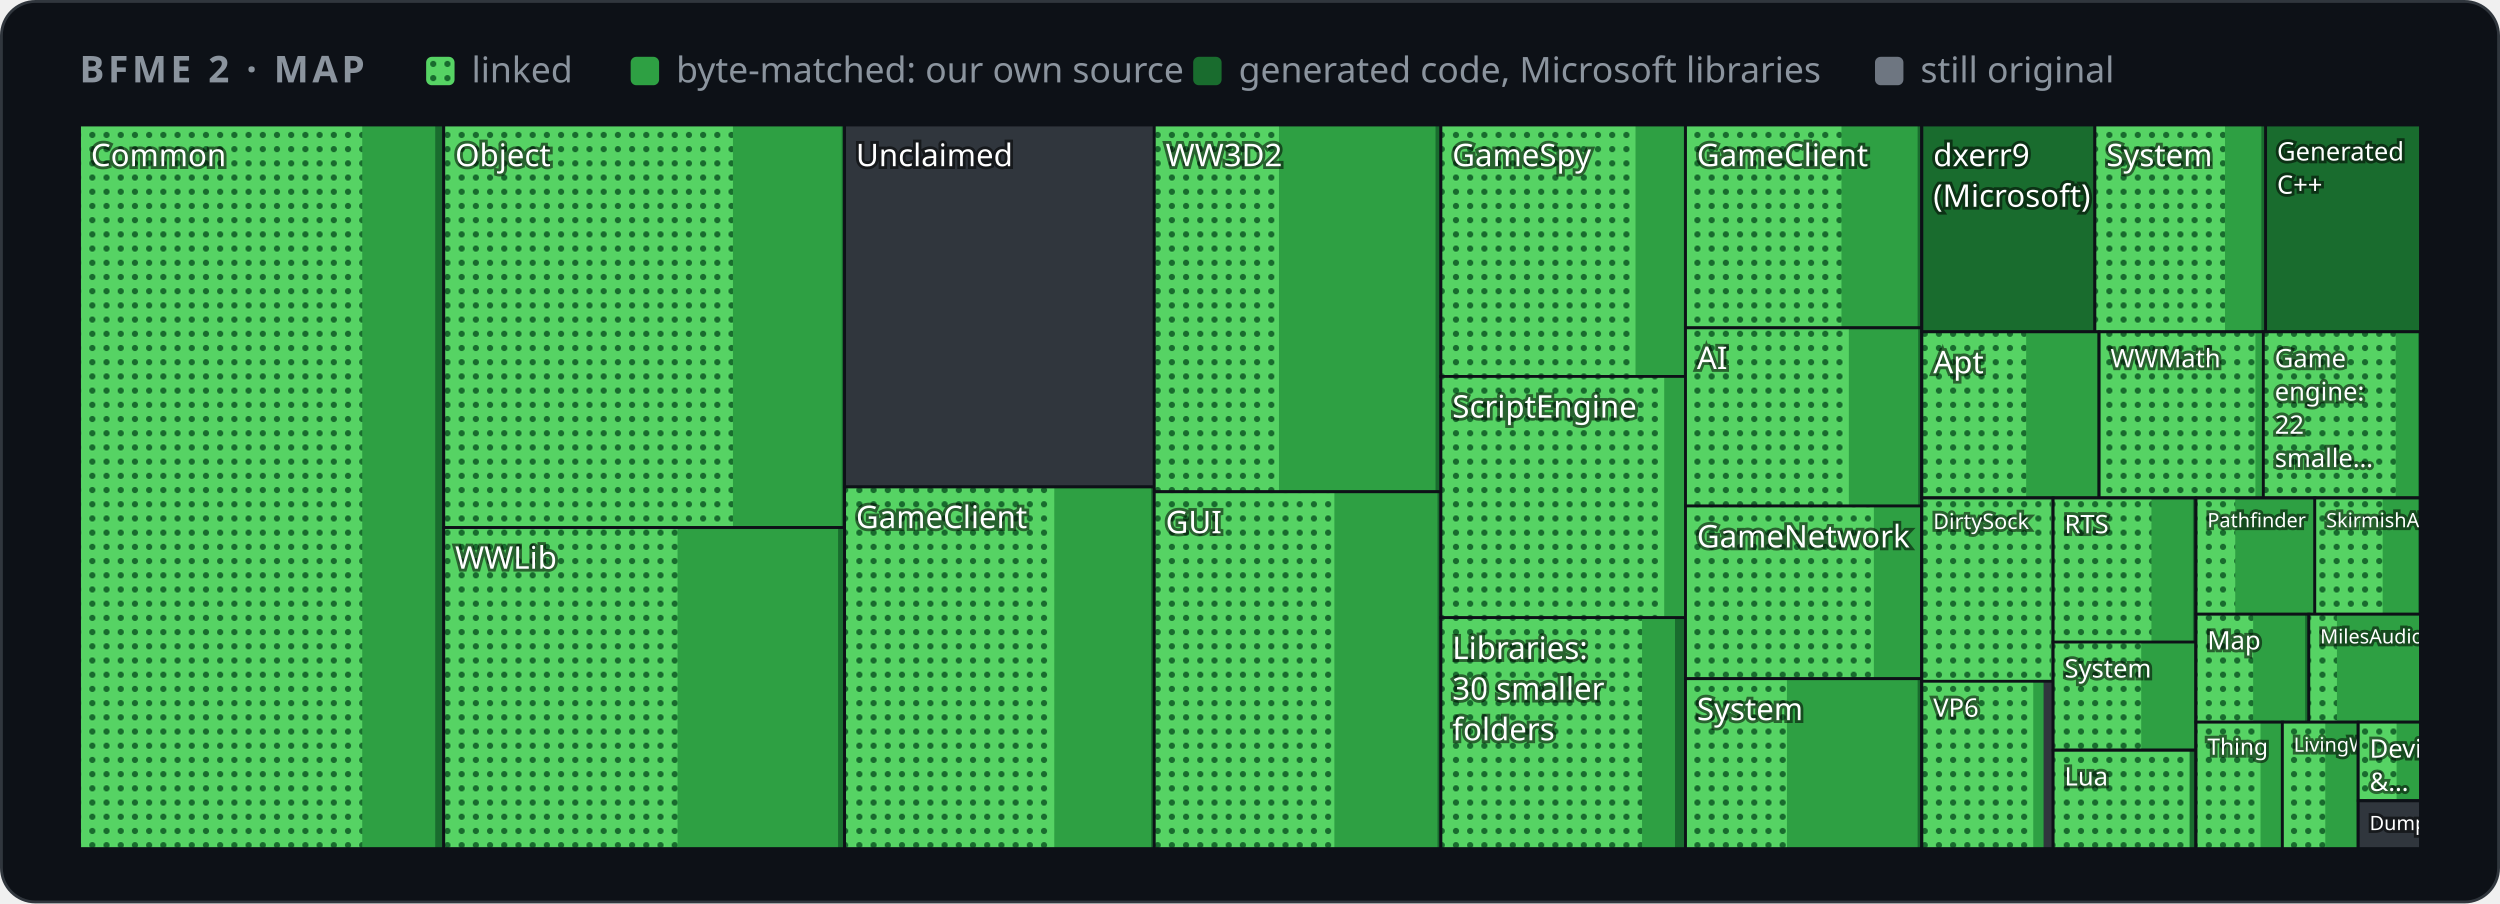
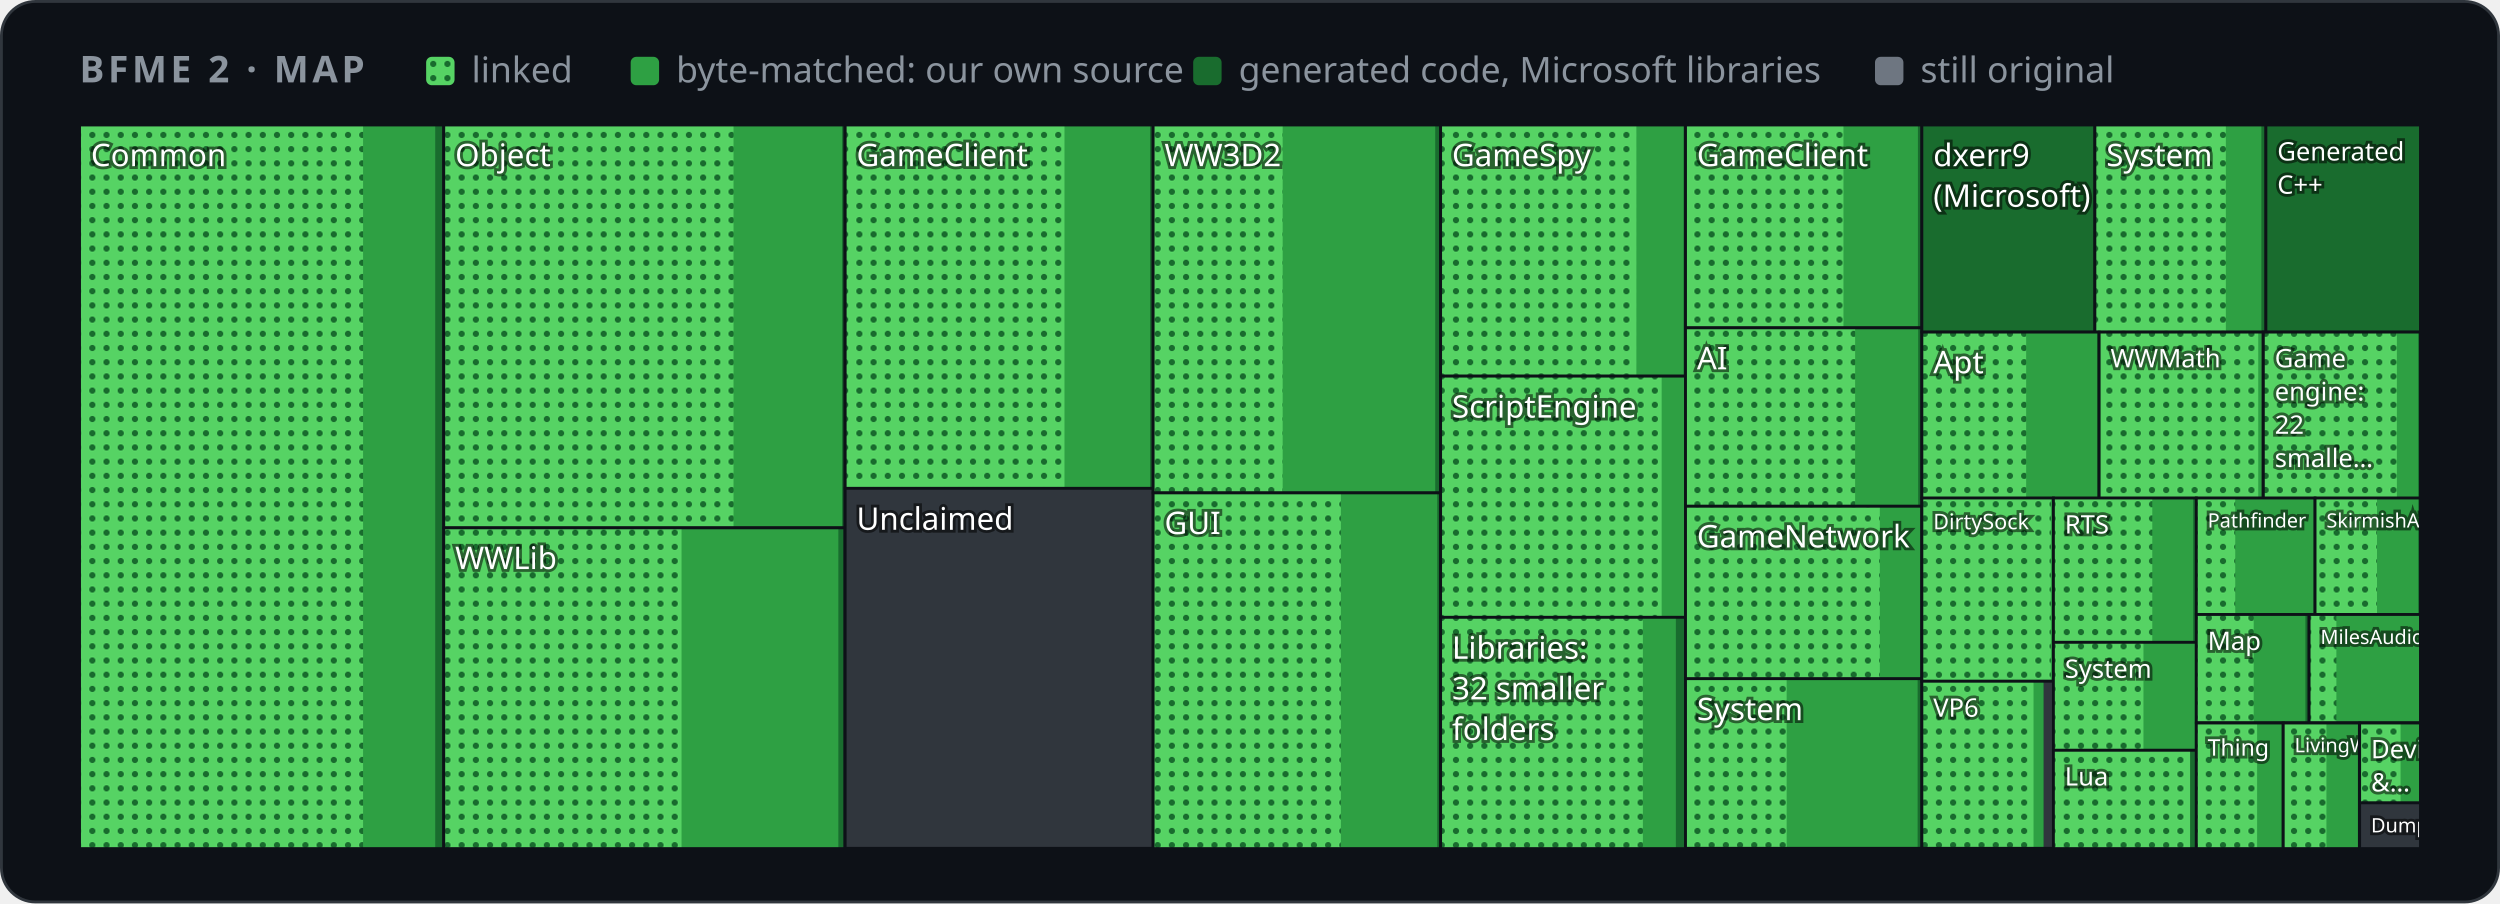
<svg xmlns="http://www.w3.org/2000/svg" width="880" height="318" viewBox="0 0 880 318" role="img" aria-label="Map of BFME 2's code by folder">
  <style>
    .card { fill: #0d1117; stroke: #30363d; } .muted { fill: #8b949e; } .grid { stroke: #30363d; }
    .axis { fill: #8b949e; font-size: 12px; } .rest { fill: #30363d; } .edge { stroke: #0d1117; }
    .hit { fill: transparent; }
    @media (prefers-color-scheme: light) {
      .card { fill: #ffffff; stroke: #d0d7de; } .muted { fill: #59636e; } .grid { stroke: #d0d7de; }
      .axis { fill: #59636e; } .rest { fill: #d0d7de; } .edge { stroke: #ffffff; }
    }
  </style>
  <defs>
    <pattern id="dots" width="5" height="5" patternUnits="userSpaceOnUse">
      <rect width="5" height="5" fill="#56d364" />
      <circle cx="2.5" cy="2.5" r="1.1" fill="#196c2e" />
    </pattern>
  </defs>
  <rect class="card" x="0.5" y="0.5" width="879" height="317" rx="12" />
  <g font-family="-apple-system,BlinkMacSystemFont,'Segoe UI','Noto Sans',Helvetica,Arial,sans-serif">
    <text x="28" y="29" class="muted" font-size="13" font-weight="600" letter-spacing="1.3">BFME 2 · MAP</text>
    <rect x="150" y="20" width="10" height="10" rx="2" fill="url(#dots)" />
    <text x="166" y="29" class="muted" font-size="12.5">linked</text>
    <rect x="222" y="20" width="10" height="10" rx="2" fill="#2ea043" />
    <text x="238" y="29" class="muted" font-size="12.5">byte-matched: our own source</text>
    <rect x="420" y="20" width="10" height="10" rx="2" fill="#196c2e" />
    <text x="436" y="29" class="muted" font-size="12.5">generated code, Microsoft libraries</text>
    <rect x="660" y="20" width="10" height="10" rx="2" fill="#6e7681" />
    <text x="676" y="29" class="muted" font-size="12.5">still original</text>
    <g>
      <clipPath id="t0">
        <rect x="28.0" y="44.0" width="128.2" height="254.7" />
      </clipPath>
      <g clip-path="url(#t0)">
        <rect class="rest" x="28.0" y="44.0" width="128.2" height="254.7" />
        <rect x="28.0" y="44.0" width="128.2" height="254.7" fill="#196c2e" />
        <rect x="28.0" y="44.0" width="125.2" height="254.7" fill="#2ea043" />
-         <rect x="28.0" y="44.0" width="99.5" height="254.7" fill="url(#dots)" />
+         <rect x="28.0" y="44.0" width="99.8" height="254.7" fill="url(#dots)" />
        <text x="32.0" y="58.5" font-size="11.0" fill="#ffffff" style="paint-order:stroke" stroke="#0008" stroke-width="2">Common</text>
      </g>
      <rect class="edge" x="28.0" y="44.0" width="128.2" height="254.7" fill="none" />
    </g>
    <g>
      <clipPath id="t1">
-         <rect x="156.2" y="44.0" width="141.1" height="141.7" />
+         <rect x="156.2" y="44.0" width="141.2" height="141.8" />
      </clipPath>
      <g clip-path="url(#t1)">
-         <rect class="rest" x="156.2" y="44.0" width="141.1" height="141.7" />
-         <rect x="156.2" y="44.0" width="141.1" height="141.7" fill="#196c2e" />
-         <rect x="156.2" y="44.0" width="140.1" height="141.7" fill="#2ea043" />
-         <rect x="156.2" y="44.0" width="101.8" height="141.7" fill="url(#dots)" />
+         <rect class="rest" x="156.2" y="44.0" width="141.2" height="141.8" />
+         <rect x="156.2" y="44.0" width="141.2" height="141.8" fill="#196c2e" />
+         <rect x="156.2" y="44.0" width="140.2" height="141.8" fill="#2ea043" />
+         <rect x="156.2" y="44.0" width="102.0" height="141.8" fill="url(#dots)" />
        <text x="160.2" y="58.5" font-size="11.0" fill="#ffffff" style="paint-order:stroke" stroke="#0008" stroke-width="2">Object</text>
      </g>
-       <rect class="edge" x="156.2" y="44.0" width="141.1" height="141.7" fill="none" />
+       <rect class="edge" x="156.2" y="44.0" width="141.2" height="141.8" fill="none" />
    </g>
    <g>
      <clipPath id="t2">
-         <rect x="156.2" y="185.7" width="141.1" height="113.0" />
+         <rect x="156.2" y="185.8" width="141.2" height="112.9" />
      </clipPath>
      <g clip-path="url(#t2)">
-         <rect class="rest" x="156.2" y="185.7" width="141.1" height="113.0" />
-         <rect x="156.2" y="185.7" width="141.1" height="113.0" fill="#196c2e" />
-         <rect x="156.2" y="185.7" width="138.8" height="113.0" fill="#2ea043" />
-         <rect x="156.2" y="185.7" width="82.3" height="113.0" fill="url(#dots)" />
-         <text x="160.2" y="200.2" font-size="11.0" fill="#ffffff" style="paint-order:stroke" stroke="#0008" stroke-width="2">WWLib</text>
-       </g>
-       <rect class="edge" x="156.2" y="185.7" width="141.1" height="113.0" fill="none" />
+         <rect class="rest" x="156.2" y="185.8" width="141.2" height="112.9" />
+         <rect x="156.2" y="185.8" width="141.2" height="112.9" fill="#196c2e" />
+         <rect x="156.2" y="185.8" width="138.9" height="112.9" fill="#2ea043" />
+         <rect x="156.2" y="185.8" width="83.7" height="112.9" fill="url(#dots)" />
+         <text x="160.2" y="200.3" font-size="11.0" fill="#ffffff" style="paint-order:stroke" stroke="#0008" stroke-width="2">WWLib</text>
+       </g>
+       <rect class="edge" x="156.2" y="185.8" width="141.2" height="112.9" fill="none" />
    </g>
    <g>
      <clipPath id="t3">
-         <rect x="297.3" y="44.0" width="109.0" height="127.4" />
+         <rect x="297.5" y="44.0" width="108.4" height="127.9" />
      </clipPath>
      <g clip-path="url(#t3)">
-         <rect class="rest" x="297.3" y="44.0" width="109.0" height="127.4" />
-         <text x="301.3" y="58.5" font-size="11.0" fill="#ffffff" style="paint-order:stroke" stroke="#0008" stroke-width="2">Unclaimed</text>
-       </g>
-       <rect class="edge" x="297.3" y="44.0" width="109.0" height="127.4" fill="none" />
+         <rect class="rest" x="297.5" y="44.0" width="108.4" height="127.9" />
+         <rect x="297.5" y="44.0" width="108.4" height="127.9" fill="#196c2e" />
+         <rect x="297.5" y="44.0" width="107.3" height="127.9" fill="#2ea043" />
+         <rect x="297.5" y="44.0" width="77.2" height="127.9" fill="url(#dots)" />
+         <text x="301.5" y="58.5" font-size="11.0" fill="#ffffff" style="paint-order:stroke" stroke="#0008" stroke-width="2">GameClient</text>
+       </g>
+       <rect class="edge" x="297.5" y="44.0" width="108.4" height="127.9" fill="none" />
    </g>
    <g>
      <clipPath id="t4">
-         <rect x="297.3" y="171.4" width="109.0" height="127.3" />
+         <rect x="297.5" y="171.9" width="108.4" height="126.7" />
      </clipPath>
      <g clip-path="url(#t4)">
-         <rect class="rest" x="297.3" y="171.4" width="109.0" height="127.3" />
-         <rect x="297.3" y="171.4" width="109.0" height="127.3" fill="#196c2e" />
-         <rect x="297.3" y="171.4" width="107.9" height="127.3" fill="#2ea043" />
-         <rect x="297.3" y="171.4" width="73.8" height="127.3" fill="url(#dots)" />
-         <text x="301.3" y="185.9" font-size="11.0" fill="#ffffff" style="paint-order:stroke" stroke="#0008" stroke-width="2">GameClient</text>
-       </g>
-       <rect class="edge" x="297.3" y="171.4" width="109.0" height="127.3" fill="none" />
+         <rect class="rest" x="297.5" y="171.9" width="108.4" height="126.7" />
+         <text x="301.5" y="186.5" font-size="11.0" fill="#ffffff" style="paint-order:stroke" stroke="#0008" stroke-width="2">Unclaimed</text>
+       </g>
+       <rect class="edge" x="297.5" y="171.9" width="108.4" height="126.7" fill="none" />
    </g>
    <g>
      <clipPath id="t5">
-         <rect x="406.3" y="44.0" width="100.9" height="129.1" />
+         <rect x="405.9" y="44.0" width="101.2" height="129.5" />
      </clipPath>
      <g clip-path="url(#t5)">
-         <rect class="rest" x="406.3" y="44.0" width="100.9" height="129.1" />
-         <rect x="406.3" y="44.0" width="100.9" height="129.1" fill="#196c2e" />
-         <rect x="406.3" y="44.0" width="99.0" height="129.1" fill="#2ea043" />
-         <rect x="406.3" y="44.0" width="43.9" height="129.1" fill="url(#dots)" />
-         <text x="410.3" y="58.5" font-size="11.0" fill="#ffffff" style="paint-order:stroke" stroke="#0008" stroke-width="2">WW3D2</text>
-       </g>
-       <rect class="edge" x="406.3" y="44.0" width="100.9" height="129.1" fill="none" />
+         <rect class="rest" x="405.9" y="44.0" width="101.2" height="129.5" />
+         <rect x="405.9" y="44.0" width="101.2" height="129.5" fill="#196c2e" />
+         <rect x="405.9" y="44.0" width="99.3" height="129.5" fill="#2ea043" />
+         <rect x="405.9" y="44.0" width="45.6" height="129.5" fill="url(#dots)" />
+         <text x="409.9" y="58.5" font-size="11.0" fill="#ffffff" style="paint-order:stroke" stroke="#0008" stroke-width="2">WW3D2</text>
+       </g>
+       <rect class="edge" x="405.9" y="44.0" width="101.2" height="129.5" fill="none" />
    </g>
    <g>
      <clipPath id="t6">
-         <rect x="406.3" y="173.1" width="100.9" height="125.6" />
+         <rect x="405.9" y="173.5" width="101.2" height="125.2" />
      </clipPath>
      <g clip-path="url(#t6)">
-         <rect class="rest" x="406.3" y="173.1" width="100.9" height="125.6" />
-         <rect x="406.3" y="173.1" width="100.9" height="125.6" fill="#196c2e" />
-         <rect x="406.3" y="173.1" width="99.7" height="125.6" fill="#2ea043" />
-         <rect x="406.3" y="173.1" width="63.4" height="125.6" fill="url(#dots)" />
-         <text x="410.3" y="187.7" font-size="11.0" fill="#ffffff" style="paint-order:stroke" stroke="#0008" stroke-width="2">GUI</text>
-       </g>
-       <rect class="edge" x="406.3" y="173.1" width="100.9" height="125.6" fill="none" />
+         <rect class="rest" x="405.9" y="173.5" width="101.2" height="125.2" />
+         <rect x="405.9" y="173.5" width="101.2" height="125.2" fill="#196c2e" />
+         <rect x="405.9" y="173.5" width="100.0" height="125.2" fill="#2ea043" />
+         <rect x="405.9" y="173.5" width="66.1" height="125.2" fill="url(#dots)" />
+         <text x="409.9" y="188.0" font-size="11.0" fill="#ffffff" style="paint-order:stroke" stroke="#0008" stroke-width="2">GUI</text>
+       </g>
+       <rect class="edge" x="405.9" y="173.5" width="101.2" height="125.2" fill="none" />
    </g>
    <g>
      <clipPath id="t7">
-         <rect x="507.2" y="44.0" width="86.2" height="88.5" />
+         <rect x="507.1" y="44.0" width="86.2" height="88.4" />
      </clipPath>
      <g clip-path="url(#t7)">
-         <rect class="rest" x="507.2" y="44.0" width="86.2" height="88.5" />
-         <rect x="507.2" y="44.0" width="86.2" height="88.5" fill="#196c2e" />
-         <rect x="507.2" y="44.0" width="85.5" height="88.5" fill="#2ea043" />
-         <rect x="507.2" y="44.0" width="68.5" height="88.5" fill="url(#dots)" />
-         <text x="511.2" y="58.5" font-size="11.0" fill="#ffffff" style="paint-order:stroke" stroke="#0008" stroke-width="2">GameSpy</text>
-       </g>
-       <rect class="edge" x="507.2" y="44.0" width="86.2" height="88.5" fill="none" />
+         <rect class="rest" x="507.1" y="44.0" width="86.2" height="88.4" />
+         <rect x="507.1" y="44.0" width="86.2" height="88.4" fill="#196c2e" />
+         <rect x="507.1" y="44.0" width="85.5" height="88.4" fill="#2ea043" />
+         <rect x="507.1" y="44.0" width="68.9" height="88.4" fill="url(#dots)" />
+         <text x="511.1" y="58.5" font-size="11.0" fill="#ffffff" style="paint-order:stroke" stroke="#0008" stroke-width="2">GameSpy</text>
+       </g>
+       <rect class="edge" x="507.1" y="44.0" width="86.2" height="88.4" fill="none" />
    </g>
    <g>
      <clipPath id="t8">
-         <rect x="507.2" y="132.5" width="86.2" height="85.0" />
+         <rect x="507.1" y="132.4" width="86.2" height="84.9" />
      </clipPath>
      <g clip-path="url(#t8)">
-         <rect class="rest" x="507.2" y="132.5" width="86.2" height="85.0" />
-         <rect x="507.2" y="132.5" width="86.2" height="85.0" fill="#196c2e" />
-         <rect x="507.2" y="132.5" width="85.8" height="85.0" fill="#2ea043" />
-         <rect x="507.2" y="132.5" width="78.6" height="85.0" fill="url(#dots)" />
-         <text x="511.2" y="147.0" font-size="11.0" fill="#ffffff" style="paint-order:stroke" stroke="#0008" stroke-width="2">ScriptEngine</text>
-       </g>
-       <rect class="edge" x="507.2" y="132.5" width="86.2" height="85.0" fill="none" />
+         <rect class="rest" x="507.1" y="132.4" width="86.2" height="84.9" />
+         <rect x="507.1" y="132.4" width="86.2" height="84.9" fill="#196c2e" />
+         <rect x="507.1" y="132.4" width="85.8" height="84.9" fill="#2ea043" />
+         <rect x="507.1" y="132.4" width="77.8" height="84.9" fill="url(#dots)" />
+         <text x="511.1" y="147.0" font-size="11.0" fill="#ffffff" style="paint-order:stroke" stroke="#0008" stroke-width="2">ScriptEngine</text>
+       </g>
+       <rect class="edge" x="507.1" y="132.4" width="86.2" height="84.9" fill="none" />
    </g>
    <g>
      <clipPath id="t9">
-         <rect x="507.2" y="217.4" width="86.2" height="81.3" />
+         <rect x="507.1" y="217.3" width="86.2" height="81.4" />
      </clipPath>
      <g clip-path="url(#t9)">
-         <rect class="rest" x="507.2" y="217.4" width="86.2" height="81.3" />
-         <rect x="507.2" y="217.4" width="86.2" height="81.3" fill="#196c2e" />
-         <rect x="507.2" y="217.4" width="82.4" height="81.3" fill="#2ea043" />
-         <rect x="507.2" y="217.4" width="70.8" height="81.3" fill="url(#dots)" />
-         <text x="511.2" y="232.0" font-size="11.0" fill="#ffffff" style="paint-order:stroke" stroke="#0008" stroke-width="2">Libraries:</text>
-         <text x="511.2" y="246.3" font-size="11.0" fill="#ffffff" style="paint-order:stroke" stroke="#0008" stroke-width="2">30 smaller</text>
-         <text x="511.2" y="260.6" font-size="11.0" fill="#ffffff" style="paint-order:stroke" stroke="#0008" stroke-width="2">folders</text>
-       </g>
-       <rect class="edge" x="507.2" y="217.4" width="86.2" height="81.3" fill="none" />
+         <rect class="rest" x="507.1" y="217.3" width="86.2" height="81.4" />
+         <rect x="507.1" y="217.3" width="86.2" height="81.4" fill="#196c2e" />
+         <rect x="507.1" y="217.3" width="82.8" height="81.4" fill="#2ea043" />
+         <rect x="507.1" y="217.3" width="71.2" height="81.4" fill="url(#dots)" />
+         <text x="511.1" y="231.9" font-size="11.0" fill="#ffffff" style="paint-order:stroke" stroke="#0008" stroke-width="2">Libraries:</text>
+         <text x="511.1" y="246.2" font-size="11.0" fill="#ffffff" style="paint-order:stroke" stroke="#0008" stroke-width="2">32 smaller</text>
+         <text x="511.1" y="260.5" font-size="11.0" fill="#ffffff" style="paint-order:stroke" stroke="#0008" stroke-width="2">folders</text>
+       </g>
+       <rect class="edge" x="507.1" y="217.3" width="86.2" height="81.4" fill="none" />
    </g>
    <g>
      <clipPath id="t10">
-         <rect x="593.3" y="44.0" width="83.1" height="71.4" />
+         <rect x="593.3" y="44.0" width="83.2" height="71.4" />
      </clipPath>
      <g clip-path="url(#t10)">
-         <rect class="rest" x="593.3" y="44.0" width="83.1" height="71.4" />
-         <rect x="593.3" y="44.0" width="83.1" height="71.4" fill="#196c2e" />
-         <rect x="593.3" y="44.0" width="81.7" height="71.4" fill="#2ea043" />
-         <rect x="593.3" y="44.0" width="54.9" height="71.4" fill="url(#dots)" />
+         <rect class="rest" x="593.3" y="44.0" width="83.2" height="71.4" />
+         <rect x="593.3" y="44.0" width="83.2" height="71.4" fill="#196c2e" />
+         <rect x="593.3" y="44.0" width="81.8" height="71.4" fill="#2ea043" />
+         <rect x="593.3" y="44.0" width="55.6" height="71.4" fill="url(#dots)" />
        <text x="597.3" y="58.5" font-size="11.0" fill="#ffffff" style="paint-order:stroke" stroke="#0008" stroke-width="2">GameClient</text>
      </g>
-       <rect class="edge" x="593.3" y="44.0" width="83.1" height="71.4" fill="none" />
+       <rect class="edge" x="593.3" y="44.0" width="83.2" height="71.4" fill="none" />
    </g>
    <g>
      <clipPath id="t11">
-         <rect x="593.3" y="115.4" width="83.1" height="62.8" />
+         <rect x="593.3" y="115.4" width="83.2" height="62.8" />
      </clipPath>
      <g clip-path="url(#t11)">
-         <rect class="rest" x="593.3" y="115.4" width="83.1" height="62.8" />
-         <rect x="593.3" y="115.4" width="83.1" height="62.8" fill="#196c2e" />
+         <rect class="rest" x="593.3" y="115.4" width="83.2" height="62.8" />
+         <rect x="593.3" y="115.4" width="83.2" height="62.8" fill="#196c2e" />
        <rect x="593.3" y="115.4" width="81.9" height="62.8" fill="#2ea043" />
-         <rect x="593.3" y="115.4" width="57.5" height="62.8" fill="url(#dots)" />
-         <text x="597.3" y="129.9" font-size="11.0" fill="#ffffff" style="paint-order:stroke" stroke="#0008" stroke-width="2">AI</text>
-       </g>
-       <rect class="edge" x="593.3" y="115.4" width="83.1" height="62.8" fill="none" />
+         <rect x="593.3" y="115.4" width="59.7" height="62.8" fill="url(#dots)" />
+         <text x="597.3" y="130.0" font-size="11.0" fill="#ffffff" style="paint-order:stroke" stroke="#0008" stroke-width="2">AI</text>
+       </g>
+       <rect class="edge" x="593.3" y="115.4" width="83.2" height="62.8" fill="none" />
    </g>
    <g>
      <clipPath id="t12">
-         <rect x="593.3" y="178.1" width="83.1" height="60.8" />
+         <rect x="593.3" y="178.2" width="83.2" height="60.8" />
      </clipPath>
      <g clip-path="url(#t12)">
-         <rect class="rest" x="593.3" y="178.1" width="83.1" height="60.8" />
-         <rect x="593.3" y="178.1" width="83.1" height="60.8" fill="#196c2e" />
-         <rect x="593.3" y="178.1" width="82.6" height="60.8" fill="#2ea043" />
-         <rect x="593.3" y="178.1" width="66.3" height="60.8" fill="url(#dots)" />
+         <rect class="rest" x="593.3" y="178.2" width="83.2" height="60.8" />
+         <rect x="593.3" y="178.2" width="83.2" height="60.8" fill="#196c2e" />
+         <rect x="593.3" y="178.2" width="82.6" height="60.8" fill="#2ea043" />
+         <rect x="593.3" y="178.2" width="68.4" height="60.8" fill="url(#dots)" />
        <text x="597.3" y="192.7" font-size="11.0" fill="#ffffff" style="paint-order:stroke" stroke="#0008" stroke-width="2">GameNetwork</text>
      </g>
-       <rect class="edge" x="593.3" y="178.1" width="83.1" height="60.8" fill="none" />
+       <rect class="edge" x="593.3" y="178.2" width="83.2" height="60.8" fill="none" />
    </g>
    <g>
      <clipPath id="t13">
-         <rect x="593.3" y="238.9" width="83.1" height="59.8" />
+         <rect x="593.3" y="238.9" width="83.2" height="59.7" />
      </clipPath>
      <g clip-path="url(#t13)">
-         <rect class="rest" x="593.3" y="238.9" width="83.1" height="59.8" />
-         <rect x="593.3" y="238.9" width="83.1" height="59.8" fill="#196c2e" />
-         <rect x="593.3" y="238.9" width="81.7" height="59.8" fill="#2ea043" />
-         <rect x="593.3" y="238.9" width="35.7" height="59.8" fill="url(#dots)" />
+         <rect class="rest" x="593.3" y="238.9" width="83.2" height="59.7" />
+         <rect x="593.3" y="238.9" width="83.2" height="59.7" fill="#196c2e" />
+         <rect x="593.3" y="238.9" width="81.7" height="59.7" fill="#2ea043" />
+         <rect x="593.3" y="238.9" width="35.6" height="59.7" fill="url(#dots)" />
        <text x="597.3" y="253.5" font-size="11.0" fill="#ffffff" style="paint-order:stroke" stroke="#0008" stroke-width="2">System</text>
      </g>
-       <rect class="edge" x="593.3" y="238.9" width="83.1" height="59.8" fill="none" />
+       <rect class="edge" x="593.3" y="238.9" width="83.2" height="59.7" fill="none" />
    </g>
    <g>
      <clipPath id="t14">
-         <rect x="676.5" y="44.0" width="60.9" height="72.8" />
+         <rect x="676.5" y="44.0" width="60.9" height="72.9" />
      </clipPath>
      <g clip-path="url(#t14)">
-         <rect class="rest" x="676.5" y="44.0" width="60.9" height="72.8" />
-         <rect x="676.5" y="44.0" width="60.9" height="72.8" fill="#196c2e" />
+         <rect class="rest" x="676.5" y="44.0" width="60.9" height="72.9" />
+         <rect x="676.5" y="44.0" width="60.9" height="72.9" fill="#196c2e" />
        <text x="680.5" y="58.5" font-size="11.0" fill="#ffffff" style="paint-order:stroke" stroke="#0008" stroke-width="2">dxerr9</text>
        <text x="680.5" y="72.8" font-size="11.0" fill="#ffffff" style="paint-order:stroke" stroke="#0008" stroke-width="2">(Microsoft)</text>
      </g>
-       <rect class="edge" x="676.5" y="44.0" width="60.9" height="72.8" fill="none" />
+       <rect class="edge" x="676.5" y="44.0" width="60.9" height="72.9" fill="none" />
    </g>
    <g>
      <clipPath id="t15">
-         <rect x="737.4" y="44.0" width="60.2" height="72.8" />
+         <rect x="737.4" y="44.0" width="60.2" height="72.9" />
      </clipPath>
      <g clip-path="url(#t15)">
-         <rect class="rest" x="737.4" y="44.0" width="60.2" height="72.8" />
-         <rect x="737.4" y="44.0" width="60.2" height="72.8" fill="#196c2e" />
-         <rect x="737.4" y="44.0" width="58.6" height="72.8" fill="#2ea043" />
-         <rect x="737.4" y="44.0" width="45.8" height="72.8" fill="url(#dots)" />
+         <rect class="rest" x="737.4" y="44.0" width="60.2" height="72.9" />
+         <rect x="737.4" y="44.0" width="60.2" height="72.9" fill="#196c2e" />
+         <rect x="737.4" y="44.0" width="58.6" height="72.9" fill="#2ea043" />
+         <rect x="737.4" y="44.0" width="46.1" height="72.9" fill="url(#dots)" />
        <text x="741.4" y="58.5" font-size="11.0" fill="#ffffff" style="paint-order:stroke" stroke="#0008" stroke-width="2">System</text>
      </g>
-       <rect class="edge" x="737.4" y="44.0" width="60.2" height="72.8" fill="none" />
+       <rect class="edge" x="737.4" y="44.0" width="60.2" height="72.9" fill="none" />
    </g>
    <g>
      <clipPath id="t16">
-         <rect x="797.5" y="44.0" width="54.5" height="72.8" />
+         <rect x="797.6" y="44.0" width="54.4" height="72.9" />
      </clipPath>
      <g clip-path="url(#t16)">
-         <rect class="rest" x="797.5" y="44.0" width="54.5" height="72.8" />
-         <rect x="797.5" y="44.0" width="54.5" height="72.8" fill="#196c2e" />
-         <text x="801.5" y="56.5" font-size="9.0" fill="#ffffff" style="paint-order:stroke" stroke="#0008" stroke-width="2">Generated</text>
-         <text x="801.5" y="68.2" font-size="9.0" fill="#ffffff" style="paint-order:stroke" stroke="#0008" stroke-width="2">C++</text>
-       </g>
-       <rect class="edge" x="797.5" y="44.0" width="54.5" height="72.8" fill="none" />
+         <rect class="rest" x="797.6" y="44.0" width="54.4" height="72.9" />
+         <rect x="797.6" y="44.0" width="54.4" height="72.9" fill="#196c2e" />
+         <text x="801.6" y="56.5" font-size="9.0" fill="#ffffff" style="paint-order:stroke" stroke="#0008" stroke-width="2">Generated</text>
+         <text x="801.6" y="68.2" font-size="9.0" fill="#ffffff" style="paint-order:stroke" stroke="#0008" stroke-width="2">C++</text>
+       </g>
+       <rect class="edge" x="797.6" y="44.0" width="54.4" height="72.9" fill="none" />
    </g>
    <g>
      <clipPath id="t17">
-         <rect x="676.5" y="116.8" width="62.4" height="58.4" />
+         <rect x="676.5" y="116.9" width="62.4" height="58.5" />
      </clipPath>
      <g clip-path="url(#t17)">
-         <rect class="rest" x="676.5" y="116.8" width="62.4" height="58.4" />
-         <rect x="676.5" y="116.8" width="62.4" height="58.4" fill="#196c2e" />
-         <rect x="676.5" y="116.8" width="61.7" height="58.4" fill="#2ea043" />
-         <rect x="676.5" y="116.8" width="36.7" height="58.4" fill="url(#dots)" />
+         <rect class="rest" x="676.5" y="116.9" width="62.4" height="58.5" />
+         <rect x="676.5" y="116.9" width="62.4" height="58.5" fill="#196c2e" />
+         <rect x="676.5" y="116.9" width="61.7" height="58.5" fill="#2ea043" />
+         <rect x="676.5" y="116.9" width="36.7" height="58.5" fill="url(#dots)" />
        <text x="680.5" y="131.4" font-size="11.0" fill="#ffffff" style="paint-order:stroke" stroke="#0008" stroke-width="2">Apt</text>
      </g>
-       <rect class="edge" x="676.5" y="116.8" width="62.4" height="58.4" fill="none" />
+       <rect class="edge" x="676.5" y="116.9" width="62.4" height="58.5" fill="none" />
    </g>
    <g>
      <clipPath id="t18">
-         <rect x="738.9" y="116.8" width="57.8" height="58.4" />
+         <rect x="738.9" y="116.9" width="57.7" height="58.5" />
      </clipPath>
      <g clip-path="url(#t18)">
-         <rect class="rest" x="738.9" y="116.8" width="57.8" height="58.4" />
-         <rect x="738.9" y="116.8" width="57.8" height="58.4" fill="#196c2e" />
-         <rect x="738.9" y="116.8" width="57.5" height="58.4" fill="#2ea043" />
-         <rect x="738.9" y="116.8" width="55.0" height="58.4" fill="url(#dots)" />
+         <rect class="rest" x="738.9" y="116.9" width="57.7" height="58.5" />
+         <rect x="738.9" y="116.9" width="57.7" height="58.5" fill="#196c2e" />
+         <rect x="738.9" y="116.9" width="57.5" height="58.5" fill="#2ea043" />
+         <rect x="738.9" y="116.9" width="56.0" height="58.5" fill="url(#dots)" />
        <text x="742.9" y="129.3" font-size="9.0" fill="#ffffff" style="paint-order:stroke" stroke="#0008" stroke-width="2">WWMath</text>
      </g>
-       <rect class="edge" x="738.9" y="116.8" width="57.8" height="58.4" fill="none" />
+       <rect class="edge" x="738.9" y="116.9" width="57.7" height="58.5" fill="none" />
    </g>
    <g>
      <clipPath id="t19">
-         <rect x="796.7" y="116.8" width="55.3" height="58.4" />
+         <rect x="796.7" y="116.9" width="55.3" height="58.5" />
      </clipPath>
      <g clip-path="url(#t19)">
-         <rect class="rest" x="796.7" y="116.8" width="55.3" height="58.4" />
-         <rect x="796.7" y="116.8" width="55.3" height="58.4" fill="#196c2e" />
-         <rect x="796.7" y="116.8" width="54.5" height="58.4" fill="#2ea043" />
-         <rect x="796.7" y="116.8" width="46.6" height="58.4" fill="url(#dots)" />
+         <rect class="rest" x="796.7" y="116.9" width="55.3" height="58.5" />
+         <rect x="796.7" y="116.9" width="55.3" height="58.5" fill="#196c2e" />
+         <rect x="796.7" y="116.9" width="54.5" height="58.5" fill="#2ea043" />
+         <rect x="796.7" y="116.9" width="47.0" height="58.5" fill="url(#dots)" />
        <text x="800.7" y="129.3" font-size="9.0" fill="#ffffff" style="paint-order:stroke" stroke="#0008" stroke-width="2">Game</text>
        <text x="800.7" y="141.0" font-size="9.0" fill="#ffffff" style="paint-order:stroke" stroke="#0008" stroke-width="2">engine:</text>
        <text x="800.7" y="152.7" font-size="9.0" fill="#ffffff" style="paint-order:stroke" stroke="#0008" stroke-width="2">22</text>
        <text x="800.7" y="164.4" font-size="9.0" fill="#ffffff" style="paint-order:stroke" stroke="#0008" stroke-width="2">smalle…</text>
      </g>
-       <rect class="edge" x="796.7" y="116.8" width="55.3" height="58.4" fill="none" />
+       <rect class="edge" x="796.7" y="116.9" width="55.3" height="58.5" fill="none" />
    </g>
    <g>
      <clipPath id="t20">
-         <rect x="676.5" y="175.3" width="46.2" height="64.6" />
+         <rect x="676.5" y="175.3" width="46.3" height="64.5" />
      </clipPath>
      <g clip-path="url(#t20)">
-         <rect class="rest" x="676.5" y="175.3" width="46.2" height="64.6" />
-         <rect x="676.5" y="175.3" width="46.2" height="64.6" fill="#196c2e" />
-         <rect x="676.5" y="175.3" width="45.9" height="64.6" fill="#2ea043" />
-         <rect x="676.5" y="175.3" width="45.4" height="64.6" fill="url(#dots)" />
-         <text x="680.5" y="186.2" font-size="7.6" fill="#ffffff" style="paint-order:stroke" stroke="#0008" stroke-width="2">DirtySock</text>
-       </g>
-       <rect class="edge" x="676.5" y="175.3" width="46.2" height="64.6" fill="none" />
+         <rect class="rest" x="676.5" y="175.3" width="46.3" height="64.5" />
+         <rect x="676.5" y="175.3" width="46.3" height="64.5" fill="#196c2e" />
+         <rect x="676.5" y="175.3" width="45.9" height="64.5" fill="#2ea043" />
+         <rect x="676.5" y="175.3" width="45.4" height="64.5" fill="url(#dots)" />
+         <text x="680.5" y="186.3" font-size="7.6" fill="#ffffff" style="paint-order:stroke" stroke="#0008" stroke-width="2">DirtySock</text>
+       </g>
+       <rect class="edge" x="676.5" y="175.3" width="46.3" height="64.5" fill="none" />
    </g>
    <g>
      <clipPath id="t21">
-         <rect x="676.5" y="239.8" width="46.2" height="58.9" />
+         <rect x="676.5" y="239.8" width="46.3" height="58.8" />
      </clipPath>
      <g clip-path="url(#t21)">
-         <rect class="rest" x="676.5" y="239.8" width="46.2" height="58.9" />
-         <rect x="676.5" y="239.8" width="42.8" height="58.9" fill="#196c2e" />
-         <rect x="676.5" y="239.8" width="42.8" height="58.9" fill="#2ea043" />
-         <rect x="676.5" y="239.8" width="39.2" height="58.9" fill="url(#dots)" />
+         <rect class="rest" x="676.5" y="239.8" width="46.3" height="58.8" />
+         <rect x="676.5" y="239.8" width="42.8" height="58.8" fill="#196c2e" />
+         <rect x="676.5" y="239.8" width="42.8" height="58.8" fill="#2ea043" />
+         <rect x="676.5" y="239.8" width="39.3" height="58.8" fill="url(#dots)" />
        <text x="680.5" y="252.3" font-size="9.0" fill="#ffffff" style="paint-order:stroke" stroke="#0008" stroke-width="2">VP6</text>
      </g>
-       <rect class="edge" x="676.5" y="239.8" width="46.2" height="58.9" fill="none" />
+       <rect class="edge" x="676.5" y="239.8" width="46.3" height="58.8" fill="none" />
    </g>
    <g>
      <clipPath id="t22">
-         <rect x="722.7" y="175.3" width="50.2" height="50.8" />
+         <rect x="722.8" y="175.3" width="50.3" height="50.8" />
      </clipPath>
      <g clip-path="url(#t22)">
-         <rect class="rest" x="722.7" y="175.3" width="50.2" height="50.8" />
-         <rect x="722.7" y="175.3" width="50.2" height="50.8" fill="#196c2e" />
-         <rect x="722.7" y="175.3" width="49.2" height="50.8" fill="#2ea043" />
-         <rect x="722.7" y="175.3" width="34.6" height="50.8" fill="url(#dots)" />
-         <text x="726.7" y="187.7" font-size="9.0" fill="#ffffff" style="paint-order:stroke" stroke="#0008" stroke-width="2">RTS</text>
-       </g>
-       <rect class="edge" x="722.7" y="175.3" width="50.2" height="50.8" fill="none" />
+         <rect class="rest" x="722.8" y="175.3" width="50.3" height="50.8" />
+         <rect x="722.8" y="175.3" width="50.3" height="50.8" fill="#196c2e" />
+         <rect x="722.8" y="175.3" width="49.2" height="50.8" fill="#2ea043" />
+         <rect x="722.8" y="175.3" width="34.8" height="50.8" fill="url(#dots)" />
+         <text x="726.8" y="187.8" font-size="9.0" fill="#ffffff" style="paint-order:stroke" stroke="#0008" stroke-width="2">RTS</text>
+       </g>
+       <rect class="edge" x="722.8" y="175.3" width="50.3" height="50.8" fill="none" />
    </g>
    <g>
      <clipPath id="t23">
-         <rect x="722.7" y="226.0" width="50.2" height="38.0" />
+         <rect x="722.8" y="226.1" width="50.3" height="38.0" />
      </clipPath>
      <g clip-path="url(#t23)">
-         <rect class="rest" x="722.7" y="226.0" width="50.2" height="38.0" />
-         <rect x="722.7" y="226.0" width="50.2" height="38.0" fill="#196c2e" />
-         <rect x="722.7" y="226.0" width="49.8" height="38.0" fill="#2ea043" />
-         <rect x="722.7" y="226.0" width="31.0" height="38.0" fill="url(#dots)" />
-         <text x="726.7" y="238.5" font-size="9.0" fill="#ffffff" style="paint-order:stroke" stroke="#0008" stroke-width="2">System</text>
-       </g>
-       <rect class="edge" x="722.7" y="226.0" width="50.2" height="38.0" fill="none" />
+         <rect class="rest" x="722.8" y="226.1" width="50.3" height="38.0" />
+         <rect x="722.8" y="226.1" width="50.3" height="38.0" fill="#196c2e" />
+         <rect x="722.8" y="226.1" width="49.8" height="38.0" fill="#2ea043" />
+         <rect x="722.8" y="226.1" width="31.7" height="38.0" fill="url(#dots)" />
+         <text x="726.8" y="238.6" font-size="9.0" fill="#ffffff" style="paint-order:stroke" stroke="#0008" stroke-width="2">System</text>
+       </g>
+       <rect class="edge" x="722.8" y="226.1" width="50.3" height="38.0" fill="none" />
    </g>
    <g>
      <clipPath id="t24">
-         <rect x="722.7" y="264.1" width="50.2" height="34.6" />
+         <rect x="722.8" y="264.1" width="50.3" height="34.6" />
      </clipPath>
      <g clip-path="url(#t24)">
-         <rect class="rest" x="722.7" y="264.1" width="50.2" height="34.6" />
-         <rect x="722.7" y="264.1" width="50.2" height="34.6" fill="#196c2e" />
-         <rect x="722.7" y="264.1" width="48.0" height="34.6" fill="#2ea043" />
-         <rect x="722.7" y="264.1" width="48.0" height="34.6" fill="url(#dots)" />
-         <text x="726.7" y="276.5" font-size="9.0" fill="#ffffff" style="paint-order:stroke" stroke="#0008" stroke-width="2">Lua</text>
-       </g>
-       <rect class="edge" x="722.7" y="264.1" width="50.2" height="34.6" fill="none" />
+         <rect class="rest" x="722.8" y="264.1" width="50.3" height="34.6" />
+         <rect x="722.8" y="264.1" width="50.3" height="34.6" fill="#196c2e" />
+         <rect x="722.8" y="264.1" width="48.1" height="34.6" fill="#2ea043" />
+         <rect x="722.8" y="264.1" width="48.1" height="34.6" fill="url(#dots)" />
+         <text x="726.8" y="276.5" font-size="9.0" fill="#ffffff" style="paint-order:stroke" stroke="#0008" stroke-width="2">Lua</text>
+       </g>
+       <rect class="edge" x="722.8" y="264.1" width="50.3" height="34.6" fill="none" />
    </g>
    <g>
      <clipPath id="t25">
-         <rect x="773.0" y="175.3" width="41.9" height="40.9" />
+         <rect x="773.1" y="175.3" width="41.8" height="41.0" />
      </clipPath>
      <g clip-path="url(#t25)">
-         <rect class="rest" x="773.0" y="175.3" width="41.9" height="40.9" />
-         <rect x="773.0" y="175.3" width="41.9" height="40.9" fill="#196c2e" />
-         <rect x="773.0" y="175.3" width="41.8" height="40.9" fill="#2ea043" />
-         <rect x="773.0" y="175.3" width="13.8" height="40.9" fill="url(#dots)" />
-         <text x="777.0" y="185.6" font-size="7.0" fill="#ffffff" style="paint-order:stroke" stroke="#0008" stroke-width="2">Pathfinder</text>
-       </g>
-       <rect class="edge" x="773.0" y="175.3" width="41.9" height="40.9" fill="none" />
+         <rect class="rest" x="773.1" y="175.3" width="41.8" height="41.0" />
+         <rect x="773.1" y="175.3" width="41.8" height="41.0" fill="#196c2e" />
+         <rect x="773.1" y="175.3" width="41.7" height="41.0" fill="#2ea043" />
+         <rect x="773.1" y="175.3" width="13.7" height="41.0" fill="url(#dots)" />
+         <text x="777.1" y="185.7" font-size="7.0" fill="#ffffff" style="paint-order:stroke" stroke="#0008" stroke-width="2">Pathfinder</text>
+       </g>
+       <rect class="edge" x="773.1" y="175.3" width="41.8" height="41.0" fill="none" />
    </g>
    <g>
      <clipPath id="t26">
-         <rect x="814.8" y="175.3" width="37.2" height="40.9" />
+         <rect x="814.9" y="175.3" width="37.1" height="41.0" />
      </clipPath>
      <g clip-path="url(#t26)">
-         <rect class="rest" x="814.8" y="175.3" width="37.2" height="40.9" />
-         <rect x="814.8" y="175.3" width="37.2" height="40.9" fill="#196c2e" />
-         <rect x="814.8" y="175.3" width="36.4" height="40.9" fill="#2ea043" />
-         <rect x="814.8" y="175.3" width="23.9" height="40.9" fill="url(#dots)" />
-         <text x="818.8" y="185.6" font-size="7.0" fill="#ffffff" style="paint-order:stroke" stroke="#0008" stroke-width="2">SkirmishAI</text>
-       </g>
-       <rect class="edge" x="814.8" y="175.3" width="37.2" height="40.9" fill="none" />
+         <rect class="rest" x="814.9" y="175.3" width="37.1" height="41.0" />
+         <rect x="814.9" y="175.3" width="37.1" height="41.0" fill="#196c2e" />
+         <rect x="814.9" y="175.3" width="36.3" height="41.0" fill="#2ea043" />
+         <rect x="814.9" y="175.3" width="21.8" height="41.0" fill="url(#dots)" />
+         <text x="818.9" y="185.7" font-size="7.0" fill="#ffffff" style="paint-order:stroke" stroke="#0008" stroke-width="2">SkirmishAI</text>
+       </g>
+       <rect class="edge" x="814.9" y="175.3" width="37.1" height="41.0" fill="none" />
    </g>
    <g>
      <clipPath id="t27">
-         <rect x="773.0" y="216.2" width="39.8" height="38.0" />
+         <rect x="773.1" y="216.3" width="39.7" height="38.1" />
      </clipPath>
      <g clip-path="url(#t27)">
-         <rect class="rest" x="773.0" y="216.2" width="39.8" height="38.0" />
-         <rect x="773.0" y="216.2" width="39.8" height="38.0" fill="#196c2e" />
-         <rect x="773.0" y="216.2" width="38.4" height="38.0" fill="#2ea043" />
-         <rect x="773.0" y="216.2" width="20.1" height="38.0" fill="url(#dots)" />
-         <text x="777.0" y="228.6" font-size="9.0" fill="#ffffff" style="paint-order:stroke" stroke="#0008" stroke-width="2">Map</text>
-       </g>
-       <rect class="edge" x="773.0" y="216.2" width="39.8" height="38.0" fill="none" />
+         <rect class="rest" x="773.1" y="216.3" width="39.7" height="38.1" />
+         <rect x="773.1" y="216.3" width="39.7" height="38.1" fill="#196c2e" />
+         <rect x="773.1" y="216.3" width="38.4" height="38.1" fill="#2ea043" />
+         <rect x="773.1" y="216.3" width="20.2" height="38.1" fill="url(#dots)" />
+         <text x="777.1" y="228.8" font-size="9.0" fill="#ffffff" style="paint-order:stroke" stroke="#0008" stroke-width="2">Map</text>
+       </g>
+       <rect class="edge" x="773.1" y="216.3" width="39.7" height="38.1" fill="none" />
    </g>
    <g>
      <clipPath id="t28">
-         <rect x="812.7" y="216.2" width="39.3" height="38.0" />
+         <rect x="812.8" y="216.3" width="39.2" height="38.1" />
      </clipPath>
      <g clip-path="url(#t28)">
-         <rect class="rest" x="812.7" y="216.2" width="39.3" height="38.0" />
-         <rect x="812.7" y="216.2" width="39.3" height="38.0" fill="#196c2e" />
-         <rect x="812.7" y="216.2" width="38.9" height="38.0" fill="#2ea043" />
-         <rect x="812.7" y="216.2" width="9.9" height="38.0" fill="url(#dots)" />
-         <text x="816.7" y="226.5" font-size="7.0" fill="#ffffff" style="paint-order:stroke" stroke="#0008" stroke-width="2">MilesAudioDevice</text>
-       </g>
-       <rect class="edge" x="812.7" y="216.2" width="39.3" height="38.0" fill="none" />
+         <rect class="rest" x="812.8" y="216.3" width="39.2" height="38.1" />
+         <rect x="812.8" y="216.3" width="39.2" height="38.1" fill="#196c2e" />
+         <rect x="812.8" y="216.3" width="38.9" height="38.1" fill="#2ea043" />
+         <rect x="812.8" y="216.3" width="9.6" height="38.1" fill="url(#dots)" />
+         <text x="816.8" y="226.7" font-size="7.0" fill="#ffffff" style="paint-order:stroke" stroke="#0008" stroke-width="2">MilesAudioDevice</text>
+       </g>
+       <rect class="edge" x="812.8" y="216.3" width="39.2" height="38.1" fill="none" />
    </g>
    <g>
      <clipPath id="t29">
-         <rect x="773.0" y="254.2" width="30.5" height="44.5" />
+         <rect x="773.1" y="254.5" width="30.7" height="44.2" />
      </clipPath>
      <g clip-path="url(#t29)">
-         <rect class="rest" x="773.0" y="254.2" width="30.5" height="44.5" />
-         <rect x="773.0" y="254.2" width="30.5" height="44.5" fill="#196c2e" />
-         <rect x="773.0" y="254.2" width="29.8" height="44.5" fill="#2ea043" />
-         <rect x="773.0" y="254.2" width="22.7" height="44.5" fill="url(#dots)" />
-         <text x="777.0" y="265.7" font-size="8.0" fill="#ffffff" style="paint-order:stroke" stroke="#0008" stroke-width="2">Thing</text>
-       </g>
-       <rect class="edge" x="773.0" y="254.2" width="30.5" height="44.5" fill="none" />
+         <rect class="rest" x="773.1" y="254.5" width="30.7" height="44.2" />
+         <rect x="773.1" y="254.5" width="30.7" height="44.2" fill="#196c2e" />
+         <rect x="773.1" y="254.5" width="29.9" height="44.2" fill="#2ea043" />
+         <rect x="773.1" y="254.5" width="21.4" height="44.2" fill="url(#dots)" />
+         <text x="777.1" y="266.0" font-size="8.1" fill="#ffffff" style="paint-order:stroke" stroke="#0008" stroke-width="2">Thing</text>
+       </g>
+       <rect class="edge" x="773.1" y="254.5" width="30.7" height="44.2" fill="none" />
    </g>
    <g>
      <clipPath id="t30">
-         <rect x="803.4" y="254.2" width="26.7" height="44.5" />
+         <rect x="803.7" y="254.5" width="26.8" height="44.2" />
      </clipPath>
      <g clip-path="url(#t30)">
-         <rect class="rest" x="803.4" y="254.2" width="26.7" height="44.5" />
-         <rect x="803.4" y="254.2" width="26.7" height="44.5" fill="#196c2e" />
-         <rect x="803.4" y="254.2" width="26.1" height="44.5" fill="#2ea043" />
-         <rect x="803.4" y="254.2" width="15.1" height="44.5" fill="url(#dots)" />
-         <text x="807.4" y="264.6" font-size="7.0" fill="#ffffff" style="paint-order:stroke" stroke="#0008" stroke-width="2">LivingWorld</text>
-       </g>
-       <rect class="edge" x="803.4" y="254.2" width="26.7" height="44.5" fill="none" />
+         <rect class="rest" x="803.7" y="254.5" width="26.8" height="44.2" />
+         <rect x="803.7" y="254.5" width="26.8" height="44.2" fill="#196c2e" />
+         <rect x="803.7" y="254.5" width="26.3" height="44.2" fill="#2ea043" />
+         <rect x="803.7" y="254.5" width="15.2" height="44.2" fill="url(#dots)" />
+         <text x="807.7" y="264.8" font-size="7.0" fill="#ffffff" style="paint-order:stroke" stroke="#0008" stroke-width="2">LivingWorld</text>
+       </g>
+       <rect class="edge" x="803.7" y="254.5" width="26.8" height="44.2" fill="none" />
    </g>
    <g>
      <clipPath id="t31">
-         <rect x="830.1" y="254.2" width="21.9" height="27.6" />
+         <rect x="830.6" y="254.5" width="21.4" height="28.2" />
      </clipPath>
      <g clip-path="url(#t31)">
-         <rect class="rest" x="830.1" y="254.2" width="21.9" height="27.6" />
-         <rect x="830.1" y="254.2" width="21.9" height="27.6" fill="#196c2e" />
-         <rect x="830.1" y="254.2" width="21.5" height="27.6" fill="#2ea043" />
-         <rect x="830.1" y="254.2" width="13.5" height="27.6" fill="url(#dots)" />
-         <text x="834.1" y="266.7" font-size="9.0" fill="#ffffff" style="paint-order:stroke" stroke="#0008" stroke-width="2">Device</text>
-         <text x="834.1" y="278.4" font-size="9.0" fill="#ffffff" style="paint-order:stroke" stroke="#0008" stroke-width="2">&amp;…</text>
-       </g>
-       <rect class="edge" x="830.1" y="254.2" width="21.9" height="27.6" fill="none" />
+         <rect class="rest" x="830.6" y="254.5" width="21.4" height="28.2" />
+         <rect x="830.6" y="254.5" width="21.4" height="28.2" fill="#196c2e" />
+         <rect x="830.6" y="254.5" width="21.1" height="28.2" fill="#2ea043" />
+         <rect x="830.6" y="254.5" width="14.4" height="28.2" fill="url(#dots)" />
+         <text x="834.6" y="266.9" font-size="9.0" fill="#ffffff" style="paint-order:stroke" stroke="#0008" stroke-width="2">Device</text>
+         <text x="834.6" y="278.6" font-size="9.0" fill="#ffffff" style="paint-order:stroke" stroke="#0008" stroke-width="2">&amp;…</text>
+       </g>
+       <rect class="edge" x="830.6" y="254.5" width="21.4" height="28.2" fill="none" />
    </g>
    <g>
      <clipPath id="t32">
-         <rect x="830.1" y="281.9" width="21.9" height="16.8" />
+         <rect x="830.6" y="282.6" width="21.4" height="16.1" />
      </clipPath>
      <g clip-path="url(#t32)">
-         <rect class="rest" x="830.1" y="281.9" width="21.9" height="16.8" />
-         <text x="834.1" y="292.2" font-size="7.0" fill="#ffffff" style="paint-order:stroke" stroke="#0008" stroke-width="2">Dumps</text>
-       </g>
-       <rect class="edge" x="830.1" y="281.9" width="21.9" height="16.8" fill="none" />
+         <rect class="rest" x="830.6" y="282.6" width="21.4" height="16.1" />
+         <text x="834.6" y="293.0" font-size="7.0" fill="#ffffff" style="paint-order:stroke" stroke="#0008" stroke-width="2">Dumps</text>
+       </g>
+       <rect class="edge" x="830.6" y="282.6" width="21.4" height="16.1" fill="none" />
    </g>
  </g>
</svg>
